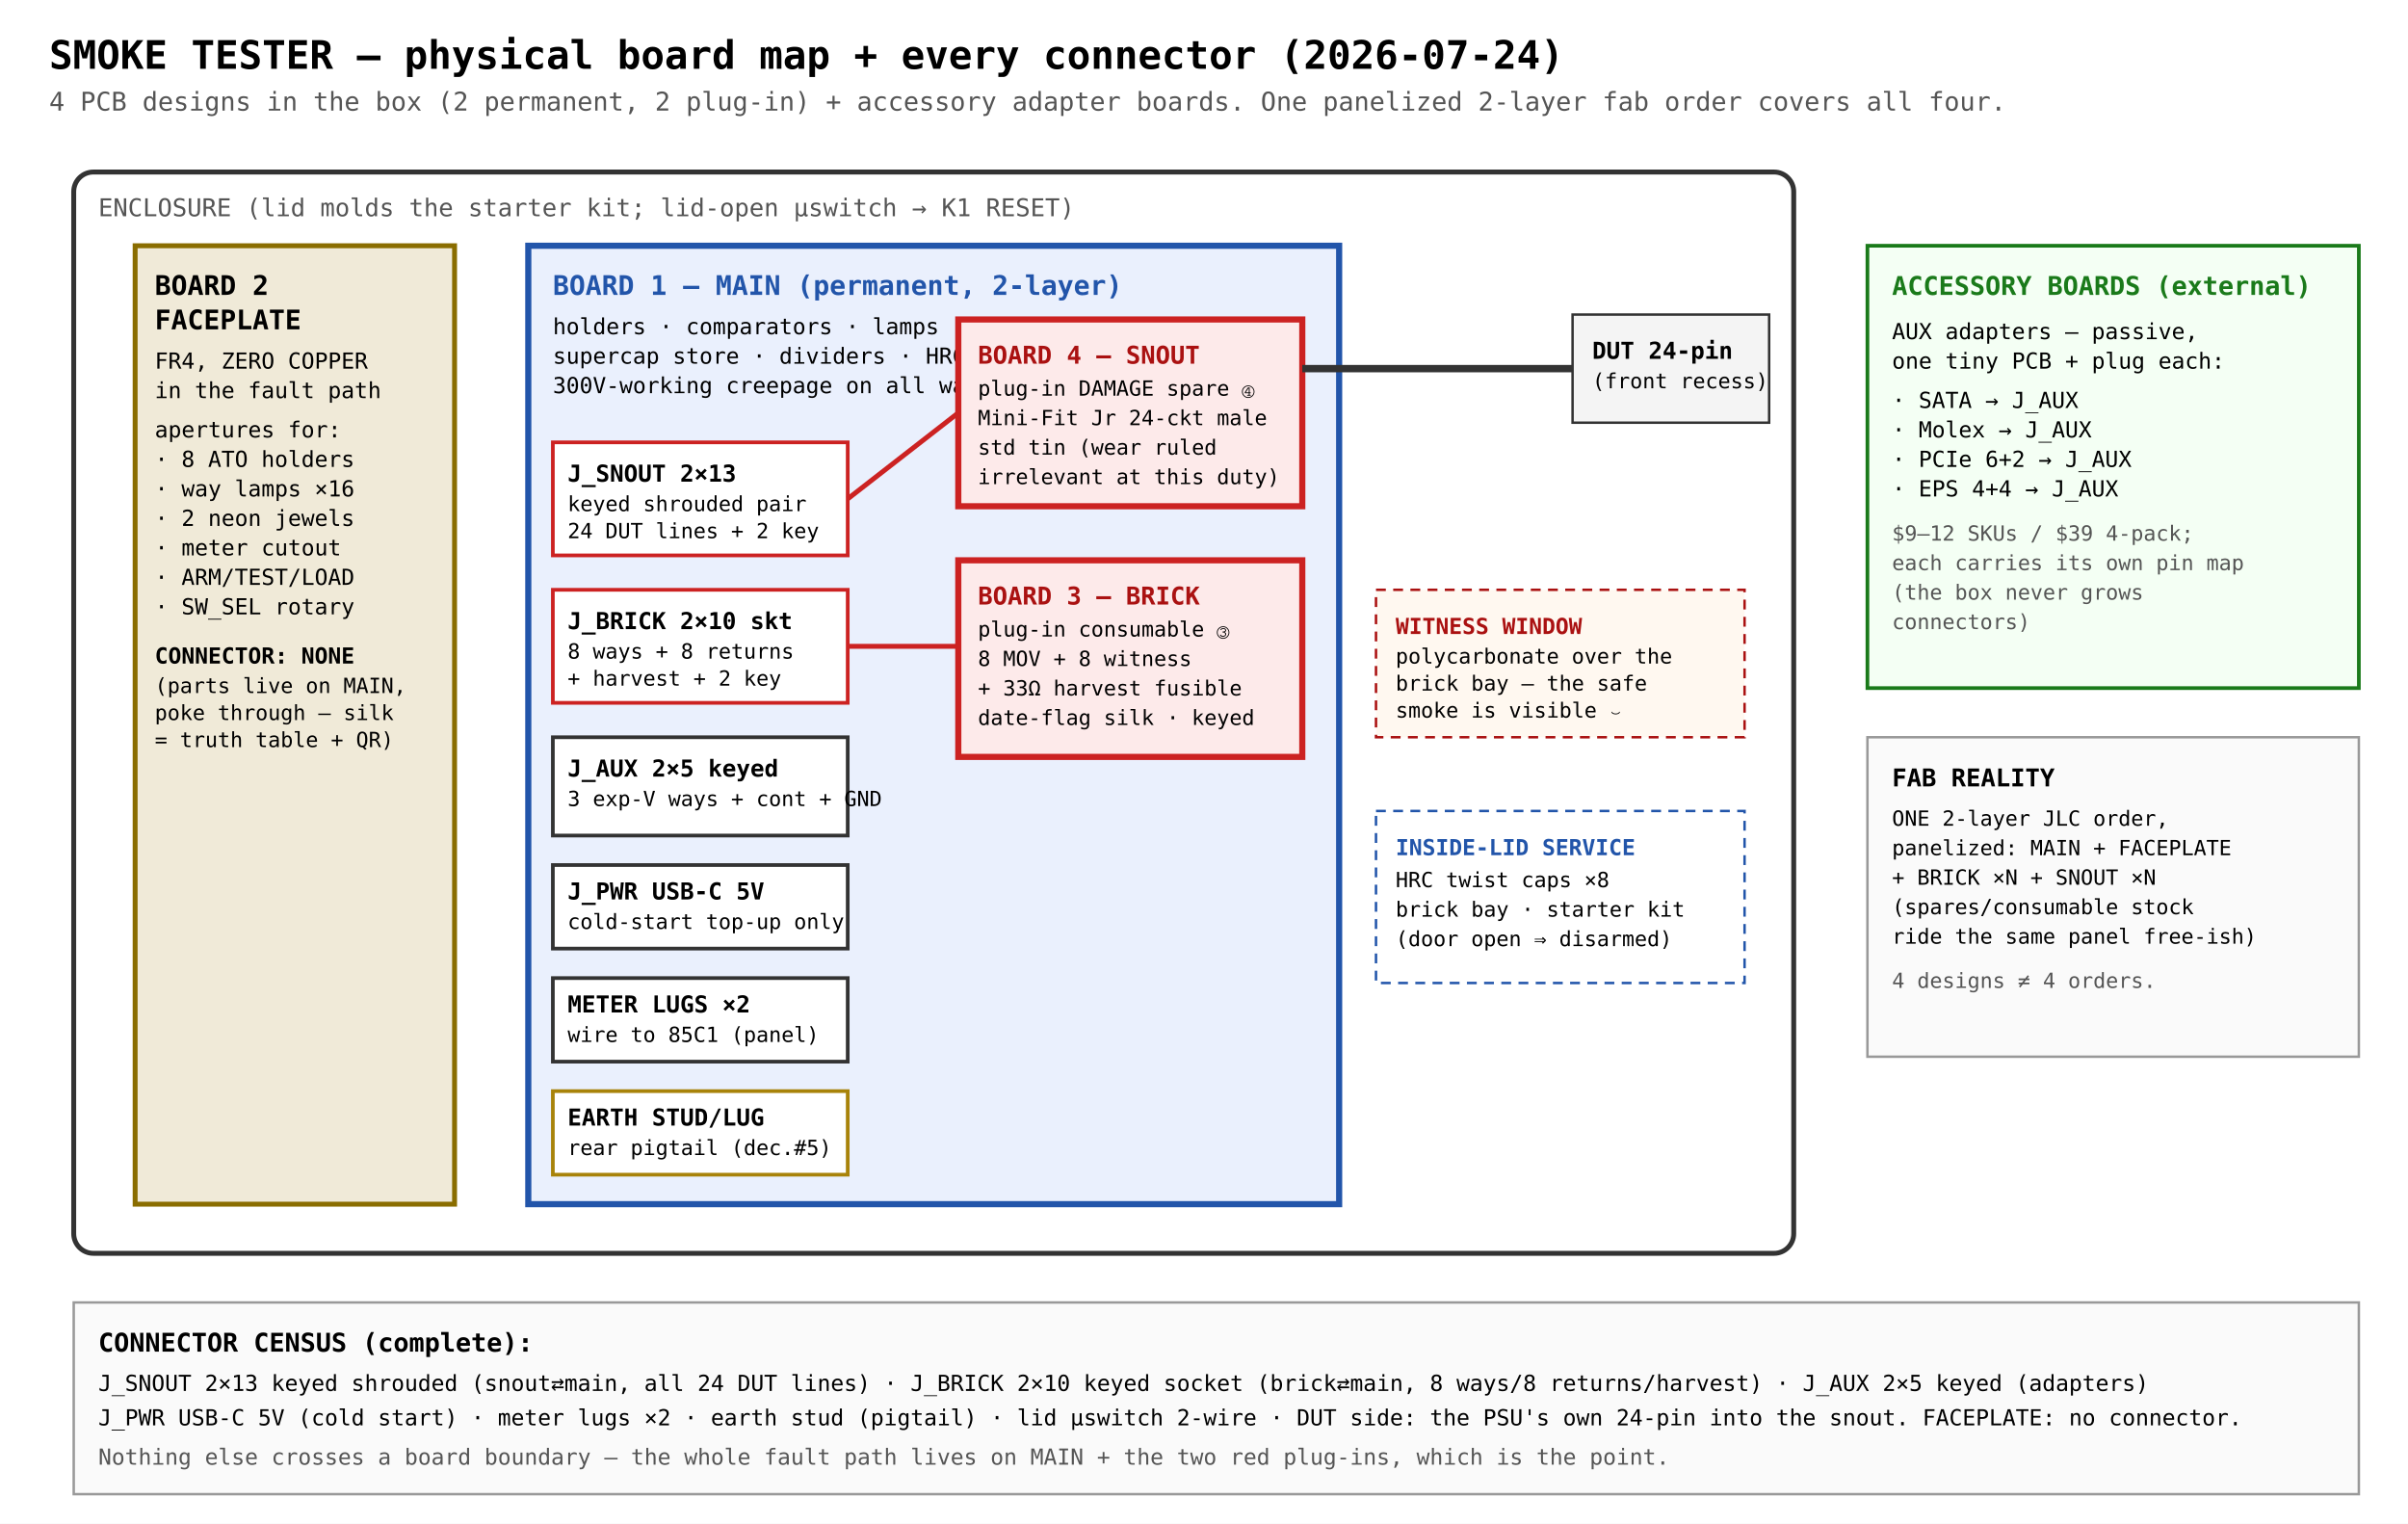
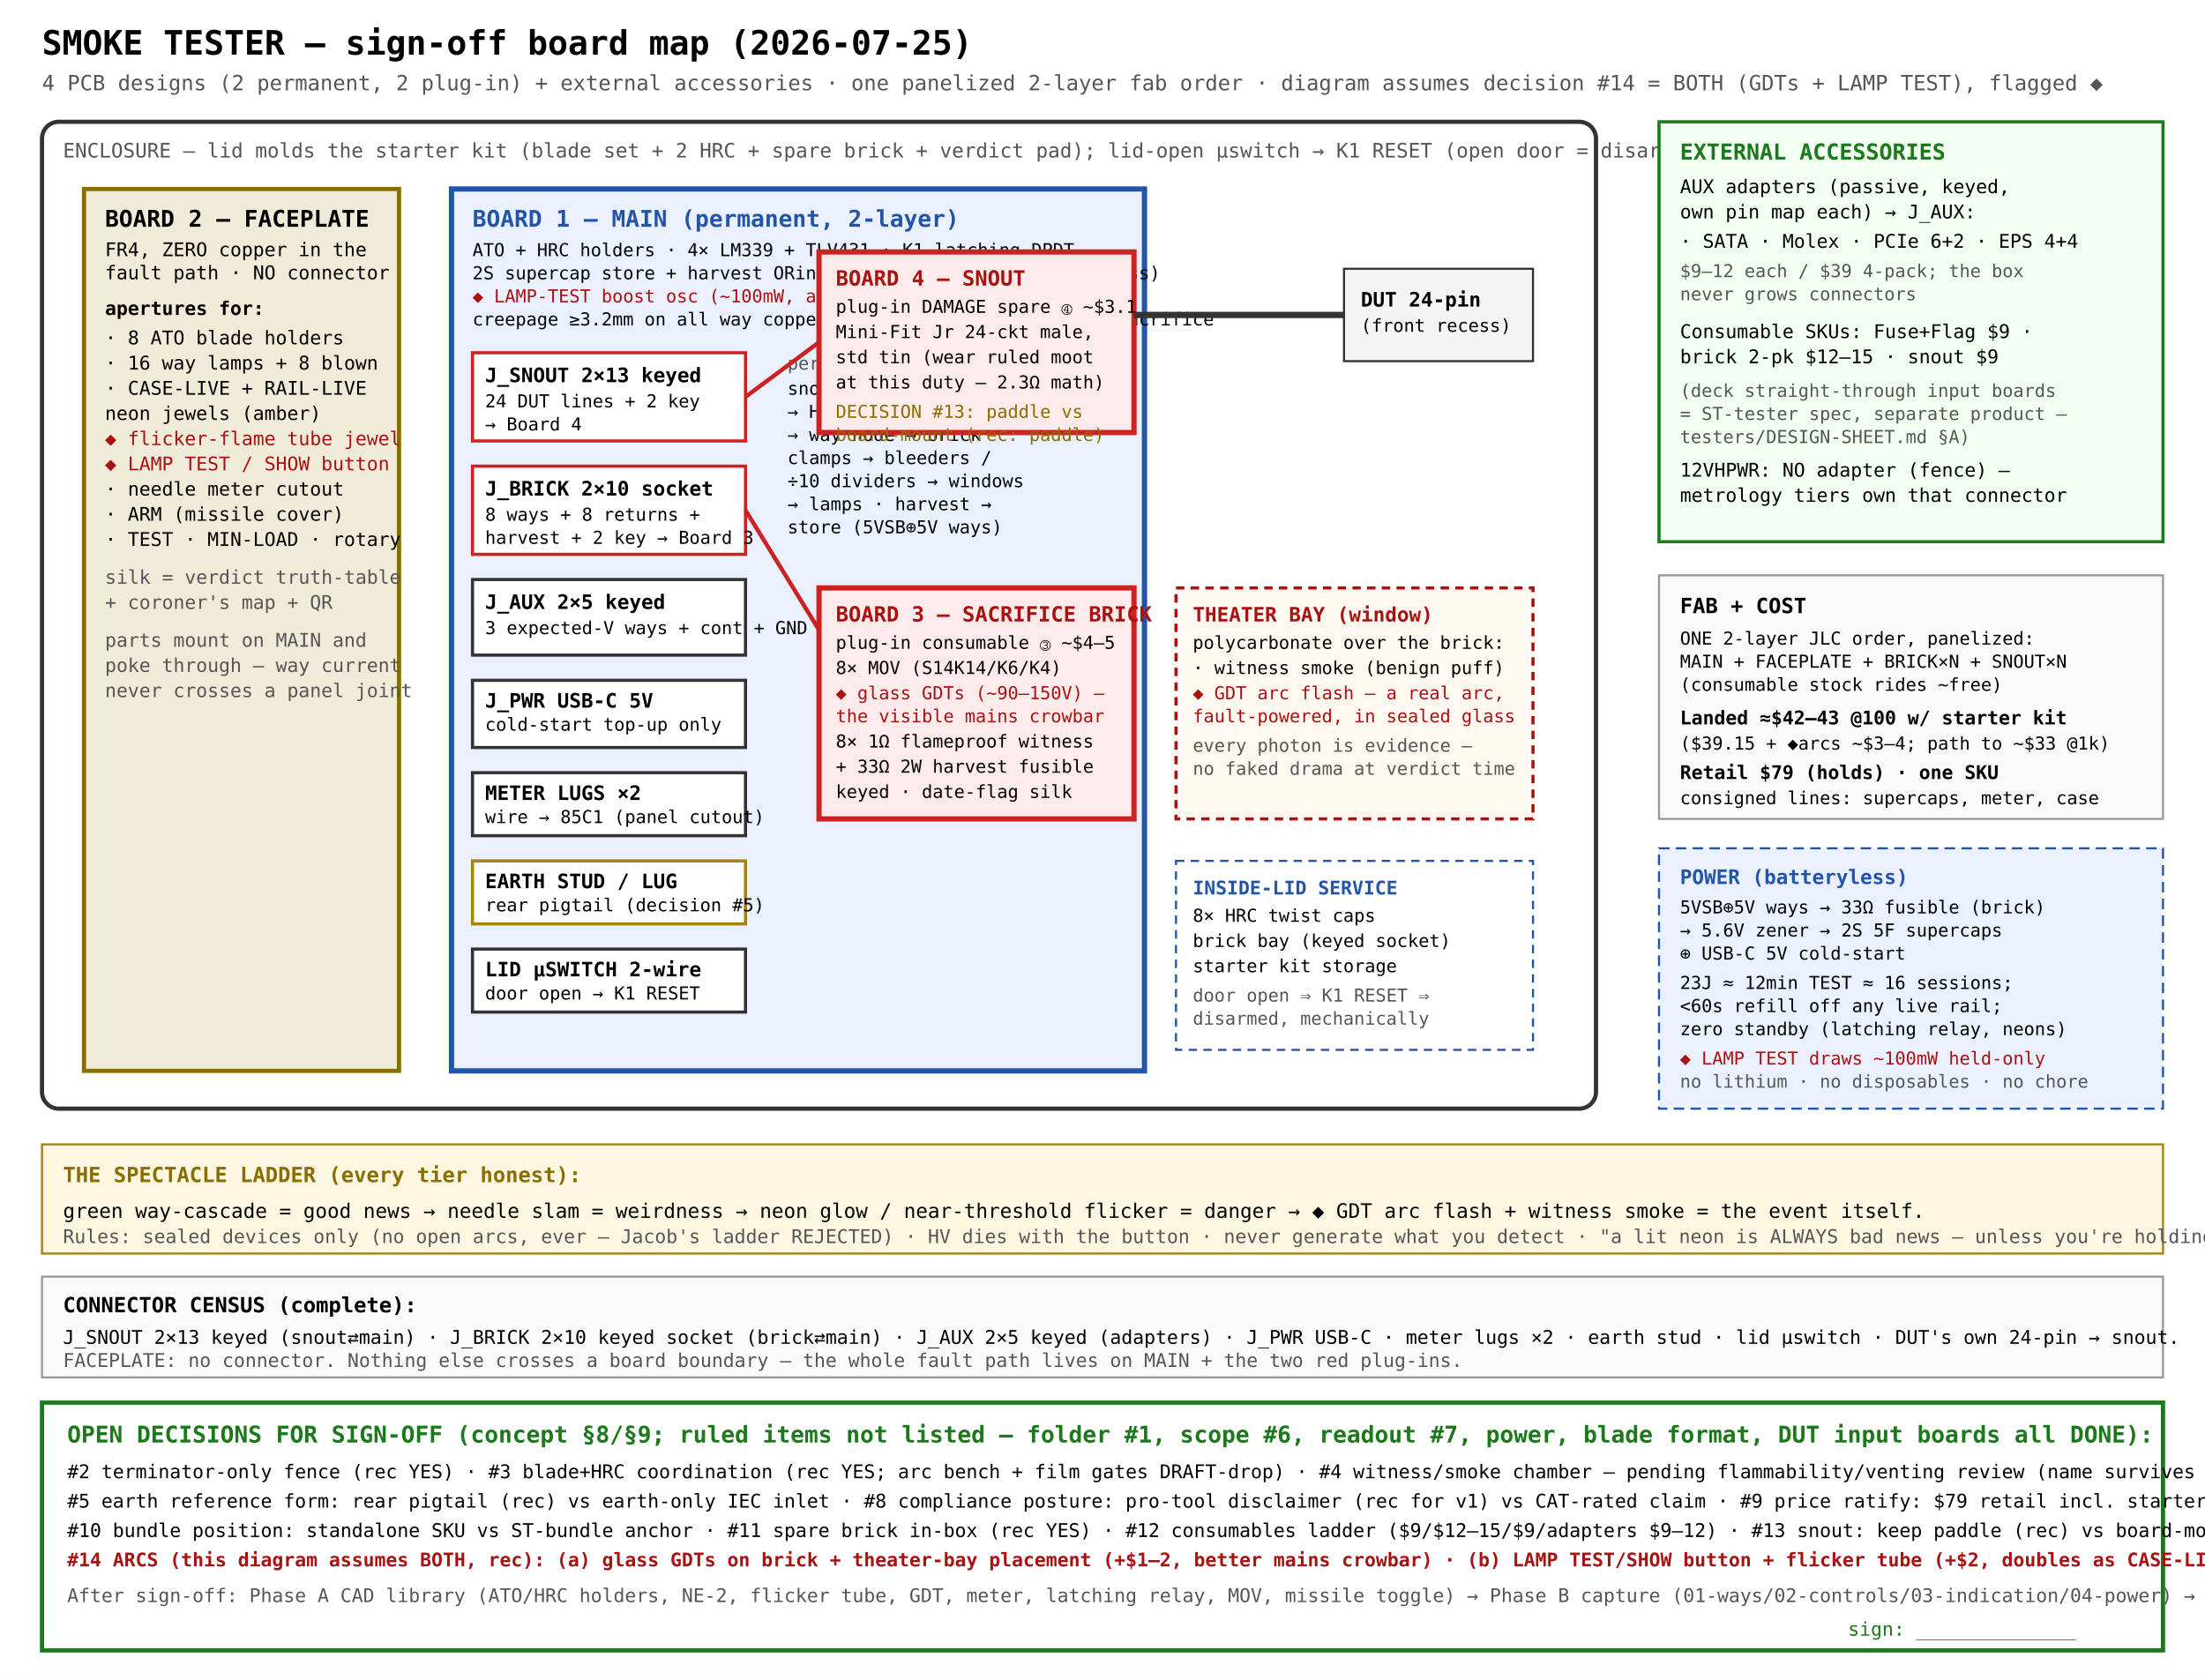
- <svg xmlns="http://www.w3.org/2000/svg" width="980" height="620" viewBox="0 0 980 620" font-family="monospace">
-   <rect width="980" height="620" fill="#ffffff" />
-   <text x="20" y="28" font-size="16" font-weight="bold">SMOKE TESTER — physical board map + every connector (2026-07-24)</text>
-   <text x="20" y="45" font-size="10.5" fill="#555">4 PCB designs in the box (2 permanent, 2 plug-in) + accessory adapter boards. One panelized 2-layer fab order covers all four.</text>
-   <rect x="30" y="70" width="700" height="440" fill="none" stroke="#333" stroke-width="2" rx="8" />
-   <text x="40" y="88" font-size="10" fill="#555">ENCLOSURE (lid molds the starter kit; lid-open µswitch → K1 RESET)</text>
-   <rect x="55" y="100" width="130" height="390" fill="#f0ead8" stroke="#8a6d00" stroke-width="2" />
-   <text x="63" y="120" font-size="11" font-weight="bold">BOARD 2</text>
-   <text x="63" y="134" font-size="11" font-weight="bold">FACEPLATE</text>
-   <text x="63" y="150" font-size="9">FR4, ZERO COPPER</text>
-   <text x="63" y="162" font-size="9">in the fault path</text>
-   <text x="63" y="178" font-size="9">apertures for:</text>
-   <text x="63" y="190" font-size="9">· 8 ATO holders</text>
-   <text x="63" y="202" font-size="9">· way lamps ×16</text>
-   <text x="63" y="214" font-size="9">· 2 neon jewels</text>
-   <text x="63" y="226" font-size="9">· meter cutout</text>
-   <text x="63" y="238" font-size="9">· ARM/TEST/LOAD</text>
-   <text x="63" y="250" font-size="9">· SW_SEL rotary</text>
-   <text x="63" y="270" font-size="9" font-weight="bold">CONNECTOR: NONE</text>
-   <text x="63" y="282" font-size="8.5">(parts live on MAIN,</text>
-   <text x="63" y="293" font-size="8.5">poke through — silk</text>
-   <text x="63" y="304" font-size="8.5">= truth table + QR)</text>
-   <rect x="215" y="100" width="330" height="390" fill="#eaf0fd" stroke="#2255aa" stroke-width="2.5" />
-   <text x="225" y="120" font-size="11" font-weight="bold" fill="#2255aa">BOARD 1 — MAIN (permanent, 2-layer)</text>
-   <text x="225" y="136" font-size="9">holders · comparators · lamps · K1 · switches</text>
-   <text x="225" y="148" font-size="9">supercap store · dividers · HRC twist holders</text>
-   <text x="225" y="160" font-size="9">300V-working creepage on all way copper</text>
-   <rect x="225" y="180" width="120" height="46" fill="#fff" stroke="#c22" stroke-width="1.5" />
-   <text x="231" y="196" font-size="9.5" font-weight="bold">J_SNOUT 2×13</text>
-   <text x="231" y="208" font-size="8.5">keyed shrouded pair</text>
-   <text x="231" y="219" font-size="8.5">24 DUT lines + 2 key</text>
-   <rect x="225" y="240" width="120" height="46" fill="#fff" stroke="#c22" stroke-width="1.5" />
-   <text x="231" y="256" font-size="9.5" font-weight="bold">J_BRICK 2×10 skt</text>
-   <text x="231" y="268" font-size="8.5">8 ways + 8 returns</text>
-   <text x="231" y="279" font-size="8.5">+ harvest + 2 key</text>
-   <rect x="225" y="300" width="120" height="40" fill="#fff" stroke="#333" stroke-width="1.5" />
-   <text x="231" y="316" font-size="9.5" font-weight="bold">J_AUX 2×5 keyed</text>
-   <text x="231" y="328" font-size="8.5">3 exp-V ways + cont + GND</text>
-   <rect x="225" y="352" width="120" height="34" fill="#fff" stroke="#333" stroke-width="1.5" />
-   <text x="231" y="366" font-size="9.5" font-weight="bold">J_PWR USB-C 5V</text>
-   <text x="231" y="378" font-size="8.5">cold-start top-up only</text>
-   <rect x="225" y="398" width="120" height="34" fill="#fff" stroke="#333" stroke-width="1.5" />
-   <text x="231" y="412" font-size="9.5" font-weight="bold">METER LUGS ×2</text>
-   <text x="231" y="424" font-size="8.5">wire to 85C1 (panel)</text>
-   <rect x="225" y="444" width="120" height="34" fill="#fff" stroke="#a8830a" stroke-width="1.5" />
-   <text x="231" y="458" font-size="9.5" font-weight="bold">EARTH STUD/LUG</text>
-   <text x="231" y="470" font-size="8.5">rear pigtail (dec.#5)</text>
-   <rect x="390" y="228" width="140" height="80" fill="#fdeaea" stroke="#c22" stroke-width="2.5" />
-   <text x="398" y="246" font-size="10" font-weight="bold" fill="#a11">BOARD 3 — BRICK</text>
-   <text x="398" y="259" font-size="8.5">plug-in consumable ③</text>
-   <text x="398" y="271" font-size="8.5">8 MOV + 8 witness</text>
-   <text x="398" y="283" font-size="8.5">+ 33Ω harvest fusible</text>
-   <text x="398" y="295" font-size="8.5">date-flag silk · keyed</text>
-   <line x1="345" y1="263" x2="390" y2="263" stroke="#c22" stroke-width="2" />
-   <rect x="390" y="130" width="140" height="76" fill="#fdeaea" stroke="#c22" stroke-width="2.5" />
-   <text x="398" y="148" font-size="10" font-weight="bold" fill="#a11">BOARD 4 — SNOUT</text>
-   <text x="398" y="161" font-size="8.5">plug-in DAMAGE spare ④</text>
-   <text x="398" y="173" font-size="8.5">Mini-Fit Jr 24-ckt male</text>
-   <text x="398" y="185" font-size="8.5">std tin (wear ruled</text>
-   <text x="398" y="197" font-size="8.5">irrelevant at this duty)</text>
-   <line x1="345" y1="203" x2="390" y2="168" stroke="#c22" stroke-width="2" />
-   <line x1="530" y1="150" x2="640" y2="150" stroke="#333" stroke-width="3" />
-   <rect x="640" y="128" width="80" height="44" fill="#f4f4f4" stroke="#333" />
+ <svg xmlns="http://www.w3.org/2000/svg" width="1050" height="800" viewBox="0 0 1050 800" font-family="monospace">
+   <rect width="1050" height="800" fill="#ffffff" />
+   <text x="20" y="26" font-size="16" font-weight="bold">SMOKE TESTER — sign-off board map (2026-07-25)</text>
+   <text x="20" y="43" font-size="10" fill="#555">4 PCB designs (2 permanent, 2 plug-in) + external accessories · one panelized 2-layer fab order · diagram assumes decision #14 = BOTH (GDTs + LAMP TEST), flagged ◆</text>
+   <rect x="20" y="58" width="740" height="470" fill="none" stroke="#333" stroke-width="2" rx="8" />
+   <text x="30" y="75" font-size="9.5" fill="#555">ENCLOSURE — lid molds the starter kit (blade set + 2 HRC + spare brick + verdict pad); lid-open µswitch → K1 RESET (open door = disarmed)</text>
+   <rect x="40" y="90" width="150" height="420" fill="#f0ead8" stroke="#8a6d00" stroke-width="2" />
+   <text x="50" y="108" font-size="11" font-weight="bold">BOARD 2 — FACEPLATE</text>
+   <text x="50" y="122" font-size="9">FR4, ZERO copper in the</text>
+   <text x="50" y="133" font-size="9">fault path · NO connector</text>
+   <text x="50" y="150" font-size="9" font-weight="bold">apertures for:</text>
+   <text x="50" y="164" font-size="9">· 8 ATO blade holders</text>
+   <text x="50" y="176" font-size="9">· 16 way lamps + 8 blown</text>
+   <text x="50" y="188" font-size="9">· CASE-LIVE + RAIL-LIVE</text>
+   <text x="50" y="200" font-size="9">  neon jewels (amber)</text>
+   <text x="50" y="212" font-size="9" fill="#a11">◆ flicker-flame tube jewel</text>
+   <text x="50" y="224" font-size="9" fill="#a11">◆ LAMP TEST / SHOW button</text>
+   <text x="50" y="236" font-size="9">· needle meter cutout</text>
+   <text x="50" y="248" font-size="9">· ARM (missile cover)</text>
+   <text x="50" y="260" font-size="9">· TEST · MIN-LOAD · rotary</text>
+   <text x="50" y="278" font-size="9" fill="#555">silk = verdict truth-table</text>
+   <text x="50" y="290" font-size="9" fill="#555">+ coroner's map + QR</text>
+   <text x="50" y="308" font-size="9" fill="#555">parts mount on MAIN and</text>
+   <text x="50" y="320" font-size="9" fill="#555">poke through — way current</text>
+   <text x="50" y="332" font-size="9" fill="#555">never crosses a panel joint</text>
+   <rect x="215" y="90" width="330" height="420" fill="#eaf0fd" stroke="#2255aa" stroke-width="2.5" />
+   <text x="225" y="108" font-size="11" font-weight="bold" fill="#2255aa">BOARD 1 — MAIN (permanent, 2-layer)</text>
+   <text x="225" y="122" font-size="8.5">ATO + HRC holders · 4× LM339 + TLV431 · K1 latching DPDT</text>
+   <text x="225" y="133" font-size="8.5">2S supercap store + harvest ORing · divider strings (300V class)</text>
+   <text x="225" y="144" font-size="8.5" fill="#a11">◆ LAMP-TEST boost osc (~100mW, alive only while button held)</text>
+   <text x="225" y="155" font-size="8.5">creepage ≥3.2mm on all way copper · no copper upstream of a sacrifice</text>
+   <rect x="225" y="168" width="130" height="42" fill="#fff" stroke="#c22" stroke-width="1.5" />
+   <text x="231" y="182" font-size="9.5" font-weight="bold">J_SNOUT 2×13 keyed</text>
+   <text x="231" y="194" font-size="8.5">24 DUT lines + 2 key</text>
+   <text x="231" y="205" font-size="8.5">→ Board 4</text>
+   <rect x="225" y="222" width="130" height="42" fill="#fff" stroke="#c22" stroke-width="1.5" />
+   <text x="231" y="236" font-size="9.5" font-weight="bold">J_BRICK 2×10 socket</text>
+   <text x="231" y="248" font-size="8.5">8 ways + 8 returns +</text>
+   <text x="231" y="259" font-size="8.5">harvest + 2 key → Board 3</text>
+   <rect x="225" y="276" width="130" height="36" fill="#fff" stroke="#333" stroke-width="1.5" />
+   <text x="231" y="290" font-size="9.5" font-weight="bold">J_AUX 2×5 keyed</text>
+   <text x="231" y="302" font-size="8.5">3 expected-V ways + cont + GND</text>
+   <rect x="225" y="324" width="130" height="32" fill="#fff" stroke="#333" stroke-width="1.5" />
+   <text x="231" y="337" font-size="9.5" font-weight="bold">J_PWR USB-C 5V</text>
+   <text x="231" y="348" font-size="8.5">cold-start top-up only</text>
+   <rect x="225" y="368" width="130" height="30" fill="#fff" stroke="#333" stroke-width="1.5" />
+   <text x="231" y="381" font-size="9.5" font-weight="bold">METER LUGS ×2</text>
+   <text x="231" y="392" font-size="8.5">wire → 85C1 (panel cutout)</text>
+   <rect x="225" y="410" width="130" height="30" fill="#fff" stroke="#a8830a" stroke-width="1.5" />
+   <text x="231" y="423" font-size="9.5" font-weight="bold">EARTH STUD / LUG</text>
+   <text x="231" y="434" font-size="8.5">rear pigtail (decision #5)</text>
+   <rect x="225" y="452" width="130" height="30" fill="#fff" stroke="#333" stroke-width="1.5" />
+   <text x="231" y="465" font-size="9.5" font-weight="bold">LID µSWITCH 2-wire</text>
+   <text x="231" y="476" font-size="8.5">door open → K1 RESET</text>
+   <text x="375" y="176" font-size="8.5" fill="#555">per way (×8):</text>
+   <text x="375" y="188" font-size="8.5">snout → BLADE 1A-F</text>
+   <text x="375" y="199" font-size="8.5">→ HRC 2A-T 250VAC</text>
+   <text x="375" y="210" font-size="8.5">→ way node → brick</text>
+   <text x="375" y="221" font-size="8.5">clamps → bleeders /</text>
+   <text x="375" y="232" font-size="8.5">÷10 dividers → windows</text>
+   <text x="375" y="243" font-size="8.5">→ lamps · harvest →</text>
+   <text x="375" y="254" font-size="8.5">store (5VSB⊕5V ways)</text>
+   <rect x="390" y="280" width="150" height="110" fill="#fdeaea" stroke="#c22" stroke-width="2.5" />
+   <text x="398" y="296" font-size="10" font-weight="bold" fill="#a11">BOARD 3 — SACRIFICE BRICK</text>
+   <text x="398" y="309" font-size="8.5">plug-in consumable ③ ~$4–5</text>
+   <text x="398" y="321" font-size="8.5">8× MOV (S14K14/K6/K4)</text>
+   <text x="398" y="333" font-size="8.5" fill="#a11">◆ glass GDTs (~90–150V) —</text>
+   <text x="398" y="344" font-size="8.5" fill="#a11">  the visible mains crowbar</text>
+   <text x="398" y="356" font-size="8.5">8× 1Ω flameproof witness</text>
+   <text x="398" y="368" font-size="8.5">+ 33Ω 2W harvest fusible</text>
+   <text x="398" y="380" font-size="8.5">keyed · date-flag silk</text>
+   <line x1="355" y1="243" x2="390" y2="300" stroke="#c22" stroke-width="2" />
+   <rect x="390" y="120" width="150" height="86" fill="#fdeaea" stroke="#c22" stroke-width="2.5" />
+   <text x="398" y="136" font-size="10" font-weight="bold" fill="#a11">BOARD 4 — SNOUT</text>
+   <text x="398" y="149" font-size="8.5">plug-in DAMAGE spare ④ ~$3.1</text>
+   <text x="398" y="161" font-size="8.5">Mini-Fit Jr 24-ckt male,</text>
+   <text x="398" y="173" font-size="8.5">std tin (wear ruled moot</text>
+   <text x="398" y="185" font-size="8.5">at this duty — 2.3Ω math)</text>
+   <text x="398" y="199" font-size="8.5" fill="#8a6d00">DECISION #13: paddle vs</text>
+   <text x="398" y="210" font-size="8.5" fill="#8a6d00">board-mount (rec: paddle)</text>
+   <line x1="355" y1="189" x2="390" y2="163" stroke="#c22" stroke-width="2" />
+   <line x1="540" y1="150" x2="640" y2="150" stroke="#333" stroke-width="3" />
+   <rect x="640" y="128" width="90" height="44" fill="#f4f4f4" stroke="#333" />
  <text x="648" y="146" font-size="9.5" font-weight="bold">DUT 24-pin</text>
  <text x="648" y="158" font-size="8.5">(front recess)</text>
-   <rect x="560" y="240" width="150" height="60" fill="#fff8f0" stroke="#a11" stroke-dasharray="4 3" />
-   <text x="568" y="258" font-size="9" font-weight="bold" fill="#a11">WITNESS WINDOW</text>
-   <text x="568" y="270" font-size="8.5">polycarbonate over the</text>
-   <text x="568" y="281" font-size="8.5">brick bay — the safe</text>
-   <text x="568" y="292" font-size="8.5">smoke is visible ⌣</text>
-   <rect x="560" y="330" width="150" height="70" fill="#fff" stroke="#2255aa" stroke-dasharray="4 3" />
-   <text x="568" y="348" font-size="9" font-weight="bold" fill="#2255aa">INSIDE-LID SERVICE</text>
-   <text x="568" y="361" font-size="8.5">HRC twist caps ×8</text>
-   <text x="568" y="373" font-size="8.5">brick bay · starter kit</text>
-   <text x="568" y="385" font-size="8.5">(door open ⇒ disarmed)</text>
-   <rect x="760" y="100" width="200" height="180" fill="#f4fff4" stroke="#1a7a1a" stroke-width="1.5" />
-   <text x="770" y="120" font-size="10.5" font-weight="bold" fill="#1a7a1a">ACCESSORY BOARDS (external)</text>
-   <text x="770" y="138" font-size="9">AUX adapters — passive,</text>
-   <text x="770" y="150" font-size="9">one tiny PCB + plug each:</text>
-   <text x="770" y="166" font-size="9">· SATA → J_AUX</text>
-   <text x="770" y="178" font-size="9">· Molex → J_AUX</text>
-   <text x="770" y="190" font-size="9">· PCIe 6+2 → J_AUX</text>
-   <text x="770" y="202" font-size="9">· EPS 4+4 → J_AUX</text>
-   <text x="770" y="220" font-size="8.5" fill="#555">$9–12 SKUs / $39 4-pack;</text>
-   <text x="770" y="232" font-size="8.5" fill="#555">each carries its own pin map</text>
-   <text x="770" y="244" font-size="8.5" fill="#555">(the box never grows</text>
-   <text x="770" y="256" font-size="8.5" fill="#555">connectors)</text>
-   <rect x="760" y="300" width="200" height="130" fill="#fafafa" stroke="#999" />
-   <text x="770" y="320" font-size="10" font-weight="bold">FAB REALITY</text>
-   <text x="770" y="336" font-size="8.5">ONE 2-layer JLC order,</text>
-   <text x="770" y="348" font-size="8.5">panelized: MAIN + FACEPLATE</text>
-   <text x="770" y="360" font-size="8.5">+ BRICK ×N + SNOUT ×N</text>
-   <text x="770" y="372" font-size="8.5">(spares/consumable stock</text>
-   <text x="770" y="384" font-size="8.5">ride the same panel free-ish)</text>
-   <text x="770" y="402" font-size="8.5" fill="#555">4 designs ≠ 4 orders.</text>
-   <rect x="30" y="530" width="930" height="78" fill="#fafafa" stroke="#999" />
-   <text x="40" y="550" font-size="10.5" font-weight="bold">CONNECTOR CENSUS (complete):</text>
-   <text x="40" y="566" font-size="9">J_SNOUT 2×13 keyed shrouded (snout⇄main, all 24 DUT lines) · J_BRICK 2×10 keyed socket (brick⇄main, 8 ways/8 returns/harvest) · J_AUX 2×5 keyed (adapters)</text>
-   <text x="40" y="580" font-size="9">J_PWR USB-C 5V (cold start) · meter lugs ×2 · earth stud (pigtail) · lid µswitch 2-wire · DUT side: the PSU's own 24-pin into the snout. FACEPLATE: no connector.</text>
-   <text x="40" y="596" font-size="9" fill="#555">Nothing else crosses a board boundary — the whole fault path lives on MAIN + the two red plug-ins, which is the point.</text>
+   <rect x="560" y="280" width="170" height="110" fill="#fff8f0" stroke="#a11" stroke-dasharray="4 3" stroke-width="1.5" />
+   <text x="568" y="296" font-size="9.5" font-weight="bold" fill="#a11">THEATER BAY (window)</text>
+   <text x="568" y="309" font-size="8.5">polycarbonate over the brick:</text>
+   <text x="568" y="321" font-size="8.5">· witness smoke (benign puff)</text>
+   <text x="568" y="333" font-size="8.5" fill="#a11">◆ GDT arc flash — a real arc,</text>
+   <text x="568" y="344" font-size="8.5" fill="#a11">  fault-powered, in sealed glass</text>
+   <text x="568" y="358" font-size="8.5" fill="#555">every photon is evidence —</text>
+   <text x="568" y="369" font-size="8.5" fill="#555">no faked drama at verdict time</text>
+   <rect x="560" y="410" width="170" height="90" fill="#fff" stroke="#2255aa" stroke-dasharray="4 3" />
+   <text x="568" y="426" font-size="9" font-weight="bold" fill="#2255aa">INSIDE-LID SERVICE</text>
+   <text x="568" y="439" font-size="8.5">8× HRC twist caps</text>
+   <text x="568" y="451" font-size="8.5">brick bay (keyed socket)</text>
+   <text x="568" y="463" font-size="8.5">starter kit storage</text>
+   <text x="568" y="477" font-size="8.5" fill="#555">door open ⇒ K1 RESET ⇒</text>
+   <text x="568" y="488" font-size="8.5" fill="#555">disarmed, mechanically</text>
+   <rect x="790" y="58" width="240" height="200" fill="#f4fff4" stroke="#1a7a1a" stroke-width="1.5" />
+   <text x="800" y="76" font-size="10.5" font-weight="bold" fill="#1a7a1a">EXTERNAL ACCESSORIES</text>
+   <text x="800" y="92" font-size="9">AUX adapters (passive, keyed,</text>
+   <text x="800" y="104" font-size="9">own pin map each) → J_AUX:</text>
+   <text x="800" y="118" font-size="9">· SATA · Molex · PCIe 6+2 · EPS 4+4</text>
+   <text x="800" y="132" font-size="8.5" fill="#555">$9–12 each / $39 4-pack; the box</text>
+   <text x="800" y="143" font-size="8.5" fill="#555">never grows connectors</text>
+   <text x="800" y="161" font-size="9">Consumable SKUs: Fuse+Flag $9 ·</text>
+   <text x="800" y="173" font-size="9">brick 2-pk $12–15 · snout $9</text>
+   <text x="800" y="189" font-size="8.5" fill="#555">(deck straight-through input boards</text>
+   <text x="800" y="200" font-size="8.5" fill="#555">= ST-tester spec, separate product —</text>
+   <text x="800" y="211" font-size="8.5" fill="#555">testers/DESIGN-SHEET.md §A)</text>
+   <text x="800" y="227" font-size="9">12VHPWR: NO adapter (fence) —</text>
+   <text x="800" y="239" font-size="9">metrology tiers own that connector</text>
+   <rect x="790" y="274" width="240" height="116" fill="#fafafa" stroke="#999" />
+   <text x="800" y="292" font-size="10" font-weight="bold">FAB + COST</text>
+   <text x="800" y="307" font-size="8.5">ONE 2-layer JLC order, panelized:</text>
+   <text x="800" y="318" font-size="8.5">MAIN + FACEPLATE + BRICK×N + SNOUT×N</text>
+   <text x="800" y="329" font-size="8.5">(consumable stock rides ~free)</text>
+   <text x="800" y="345" font-size="9" font-weight="bold">Landed ≈$42–43 @100 w/ starter kit</text>
+   <text x="800" y="357" font-size="8.5">($39.15 + ◆arcs ~$3–4; path to ~$33 @1k)</text>
+   <text x="800" y="371" font-size="9" font-weight="bold">Retail $79 (holds) · one SKU</text>
+   <text x="800" y="383" font-size="8.5">consigned lines: supercaps, meter, case</text>
+   <rect x="790" y="404" width="240" height="124" fill="#eaf0fd" stroke="#2255aa" stroke-dasharray="5 3" />
+   <text x="800" y="421" font-size="9.5" font-weight="bold" fill="#2255aa">POWER (batteryless)</text>
+   <text x="800" y="435" font-size="8.5">5VSB⊕5V ways → 33Ω fusible (brick)</text>
+   <text x="800" y="446" font-size="8.5">→ 5.6V zener → 2S 5F supercaps</text>
+   <text x="800" y="457" font-size="8.5">⊕ USB-C 5V cold-start</text>
+   <text x="800" y="471" font-size="8.5">23J ≈ 12min TEST ≈ 16 sessions;</text>
+   <text x="800" y="482" font-size="8.5">&lt;60s refill off any live rail;</text>
+   <text x="800" y="493" font-size="8.5">zero standby (latching relay, neons)</text>
+   <text x="800" y="507" font-size="8.5" fill="#a11">◆ LAMP TEST draws ~100mW held-only</text>
+   <text x="800" y="518" font-size="8.5" fill="#555">no lithium · no disposables · no chore</text>
+   <rect x="20" y="545" width="1010" height="52" fill="#fdf7e2" stroke="#a8830a" />
+   <text x="30" y="563" font-size="10" font-weight="bold" fill="#8a6d00">THE SPECTACLE LADDER (every tier honest):</text>
+   <text x="30" y="580" font-size="9.5">green way-cascade = good news → needle slam = weirdness → neon glow / near-threshold flicker = danger → ◆ GDT arc flash + witness smoke = the event itself.</text>
+   <text x="30" y="592" font-size="9" fill="#555">Rules: sealed devices only (no open arcs, ever — Jacob's ladder REJECTED) · HV dies with the button · never generate what you detect · "a lit neon is ALWAYS bad news — unless you're holding LAMP TEST" (printed).</text>
+   <rect x="20" y="608" width="1010" height="48" fill="#fafafa" stroke="#999" />
+   <text x="30" y="625" font-size="10" font-weight="bold">CONNECTOR CENSUS (complete):</text>
+   <text x="30" y="640" font-size="9">J_SNOUT 2×13 keyed (snout⇄main) · J_BRICK 2×10 keyed socket (brick⇄main) · J_AUX 2×5 keyed (adapters) · J_PWR USB-C · meter lugs ×2 · earth stud · lid µswitch · DUT's own 24-pin → snout.</text>
+   <text x="30" y="651" font-size="9" fill="#555">FACEPLATE: no connector. Nothing else crosses a board boundary — the whole fault path lives on MAIN + the two red plug-ins.</text>
+   <rect x="20" y="668" width="1010" height="118" fill="#fff" stroke="#1a7a1a" stroke-width="2" />
+   <text x="32" y="687" font-size="11" font-weight="bold" fill="#1a7a1a">OPEN DECISIONS FOR SIGN-OFF (concept §8/§9; ruled items not listed — folder #1, scope #6, readout #7, power, blade format, DUT input boards all DONE):</text>
+   <text x="32" y="704" font-size="9">#2 terminator-only fence (rec YES) · #3 blade+HRC coordination (rec YES; arc bench + film gates DRAFT-drop) · #4 witness/smoke chamber — pending flammability/venting review (name survives either way)</text>
+   <text x="32" y="718" font-size="9">#5 earth reference form: rear pigtail (rec) vs earth-only IEC inlet · #8 compliance posture: pro-tool disclaimer (rec for v1) vs CAT-rated claim · #9 price ratify: $79 retail incl. starter kit, ≈$42–43 landed @100</text>
+   <text x="32" y="732" font-size="9">#10 bundle position: standalone SKU vs ST-bundle anchor · #11 spare brick in-box (rec YES) · #12 consumables ladder ($9/$12–15/$9/adapters $9–12) · #13 snout: keep paddle (rec) vs board-mount direct</text>
+   <text x="32" y="746" font-size="9" font-weight="bold" fill="#a11">#14 ARCS (this diagram assumes BOTH, rec): (a) glass GDTs on brick + theater-bay placement (+$1–2, better mains crowbar) · (b) LAMP TEST/SHOW button + flicker tube (+$2, doubles as CASE-LIVE bulb self-test)</text>
+   <text x="32" y="763" font-size="9" fill="#555">After sign-off: Phase A CAD library (ATO/HRC holders, NE-2, flicker tube, GDT, meter, latching relay, MOV, missile toggle) → Phase B capture (01-ways/02-controls/03-indication/04-power) → arc-coordination bench w/ film → DRAFT drops.</text>
+   <text x="880" y="779" font-size="9" fill="#1a7a1a">sign: ______________</text>
</svg>
